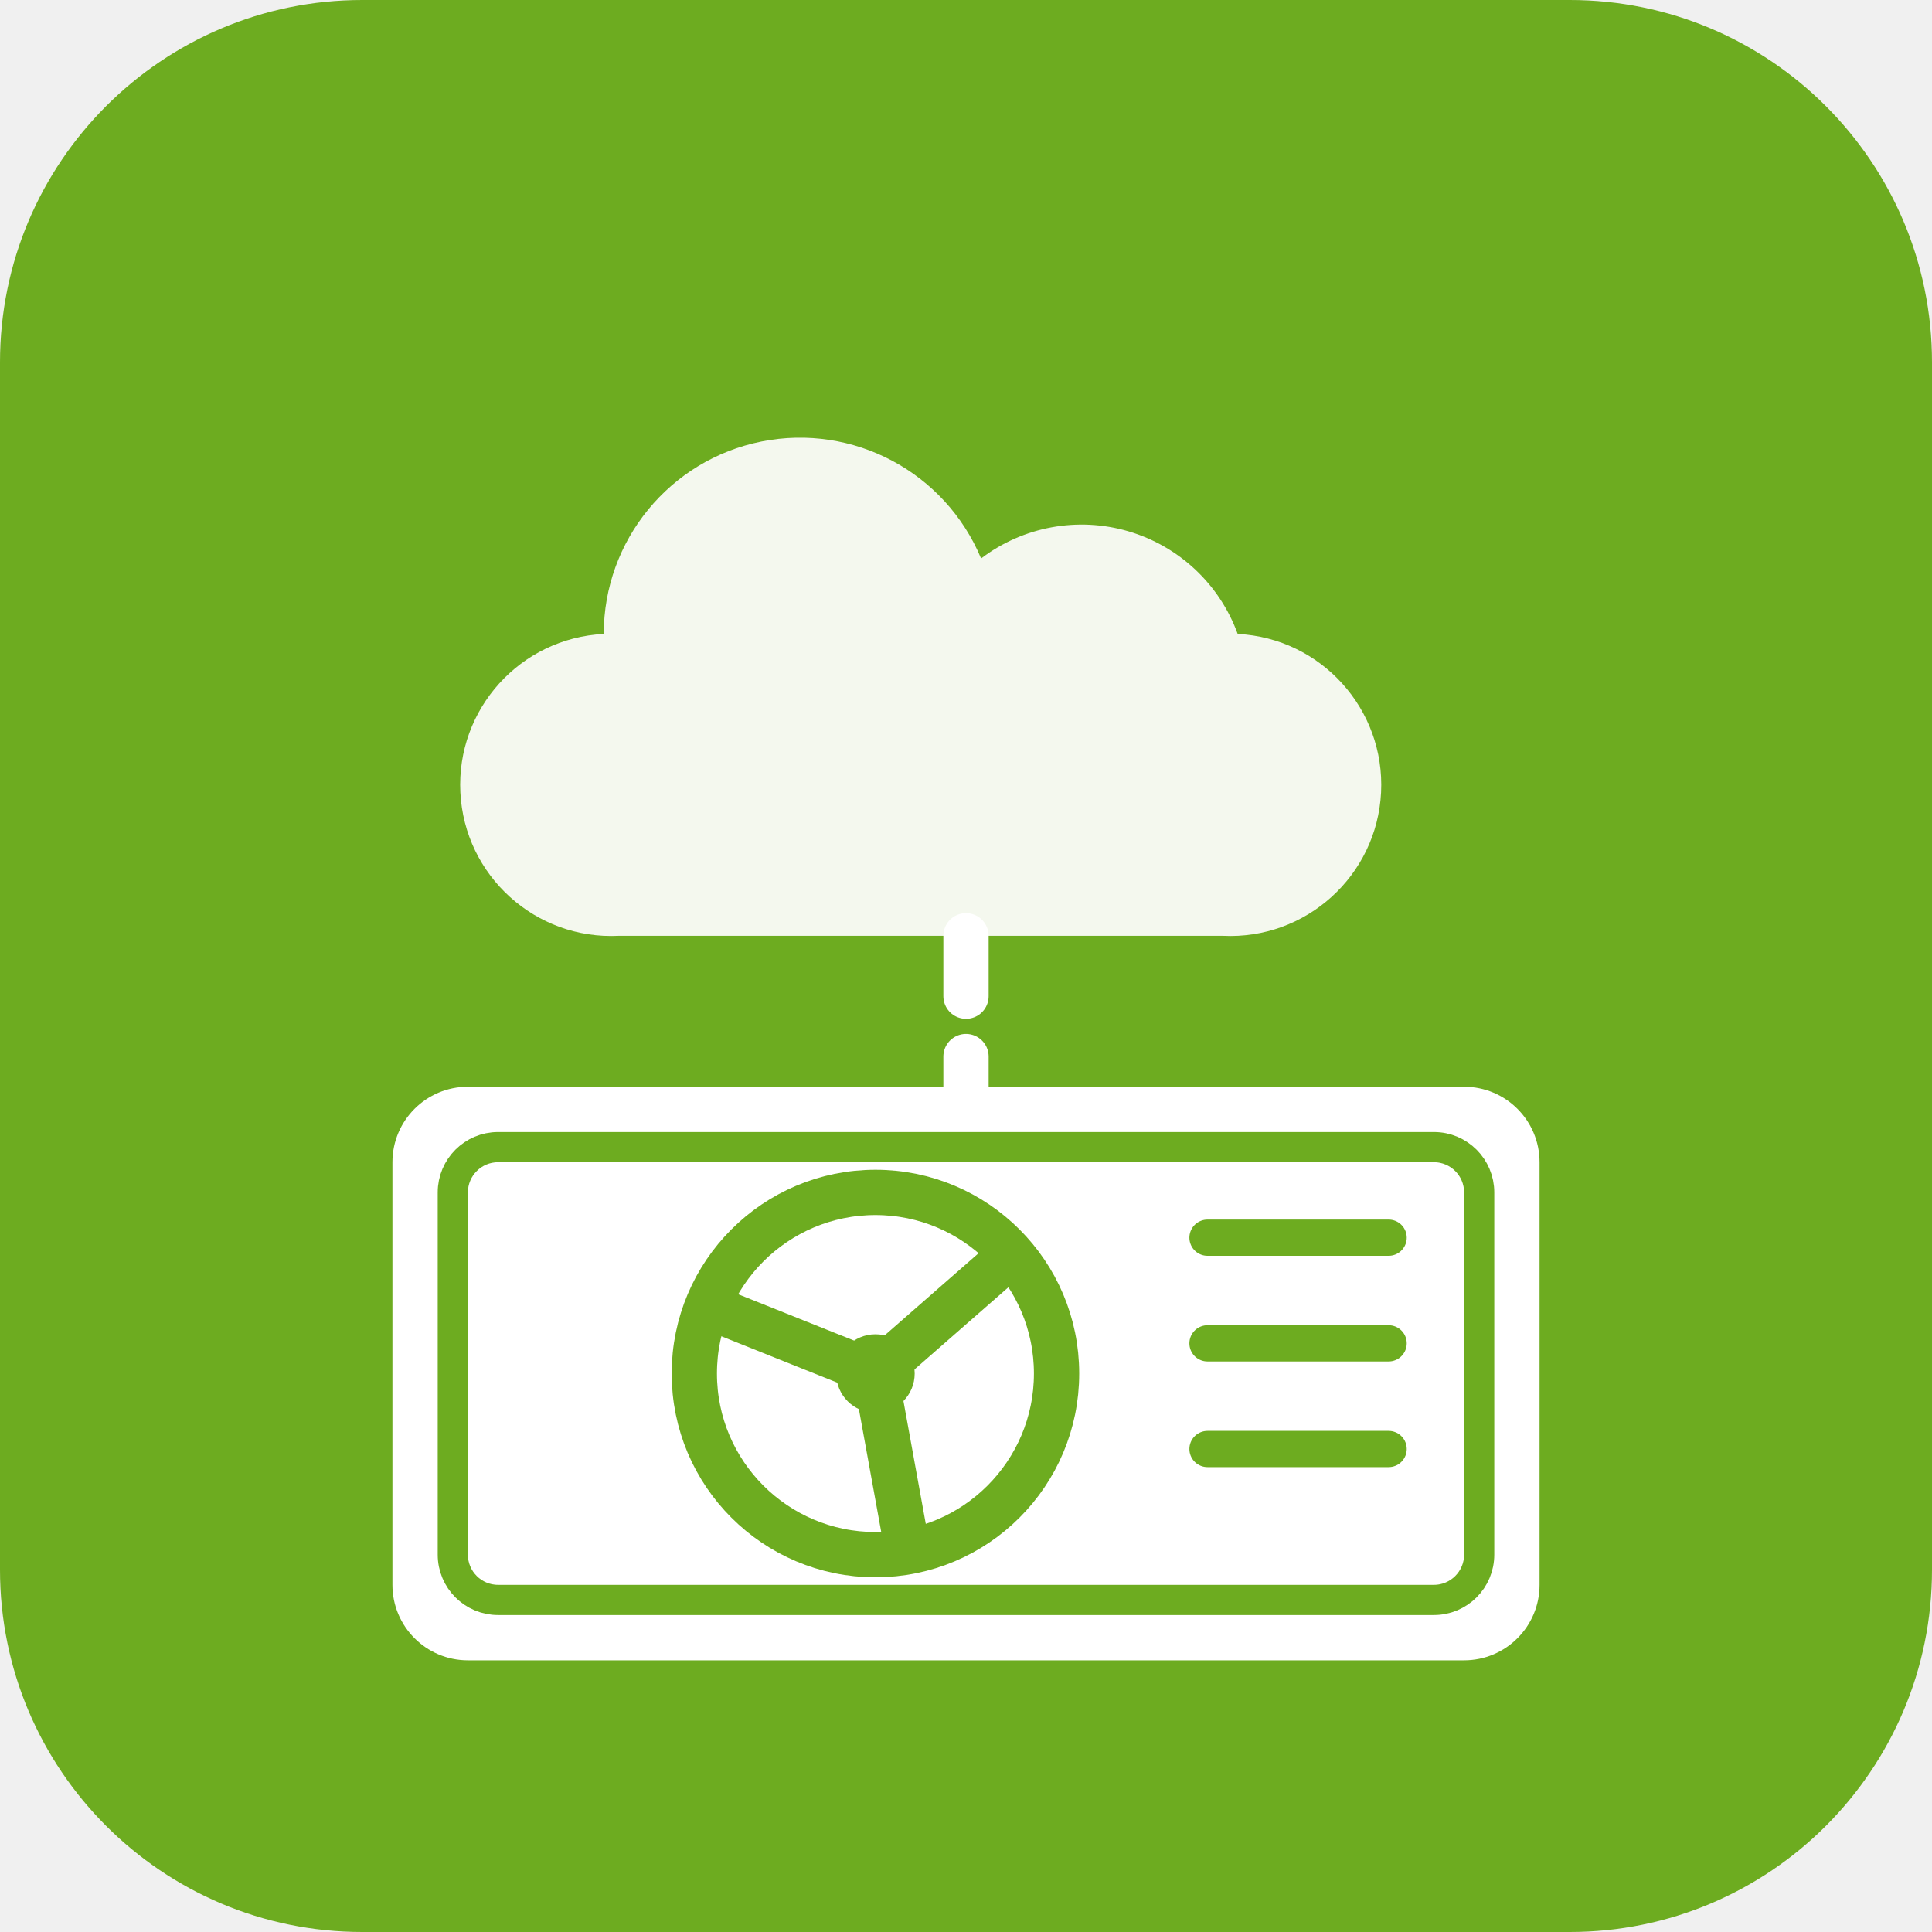
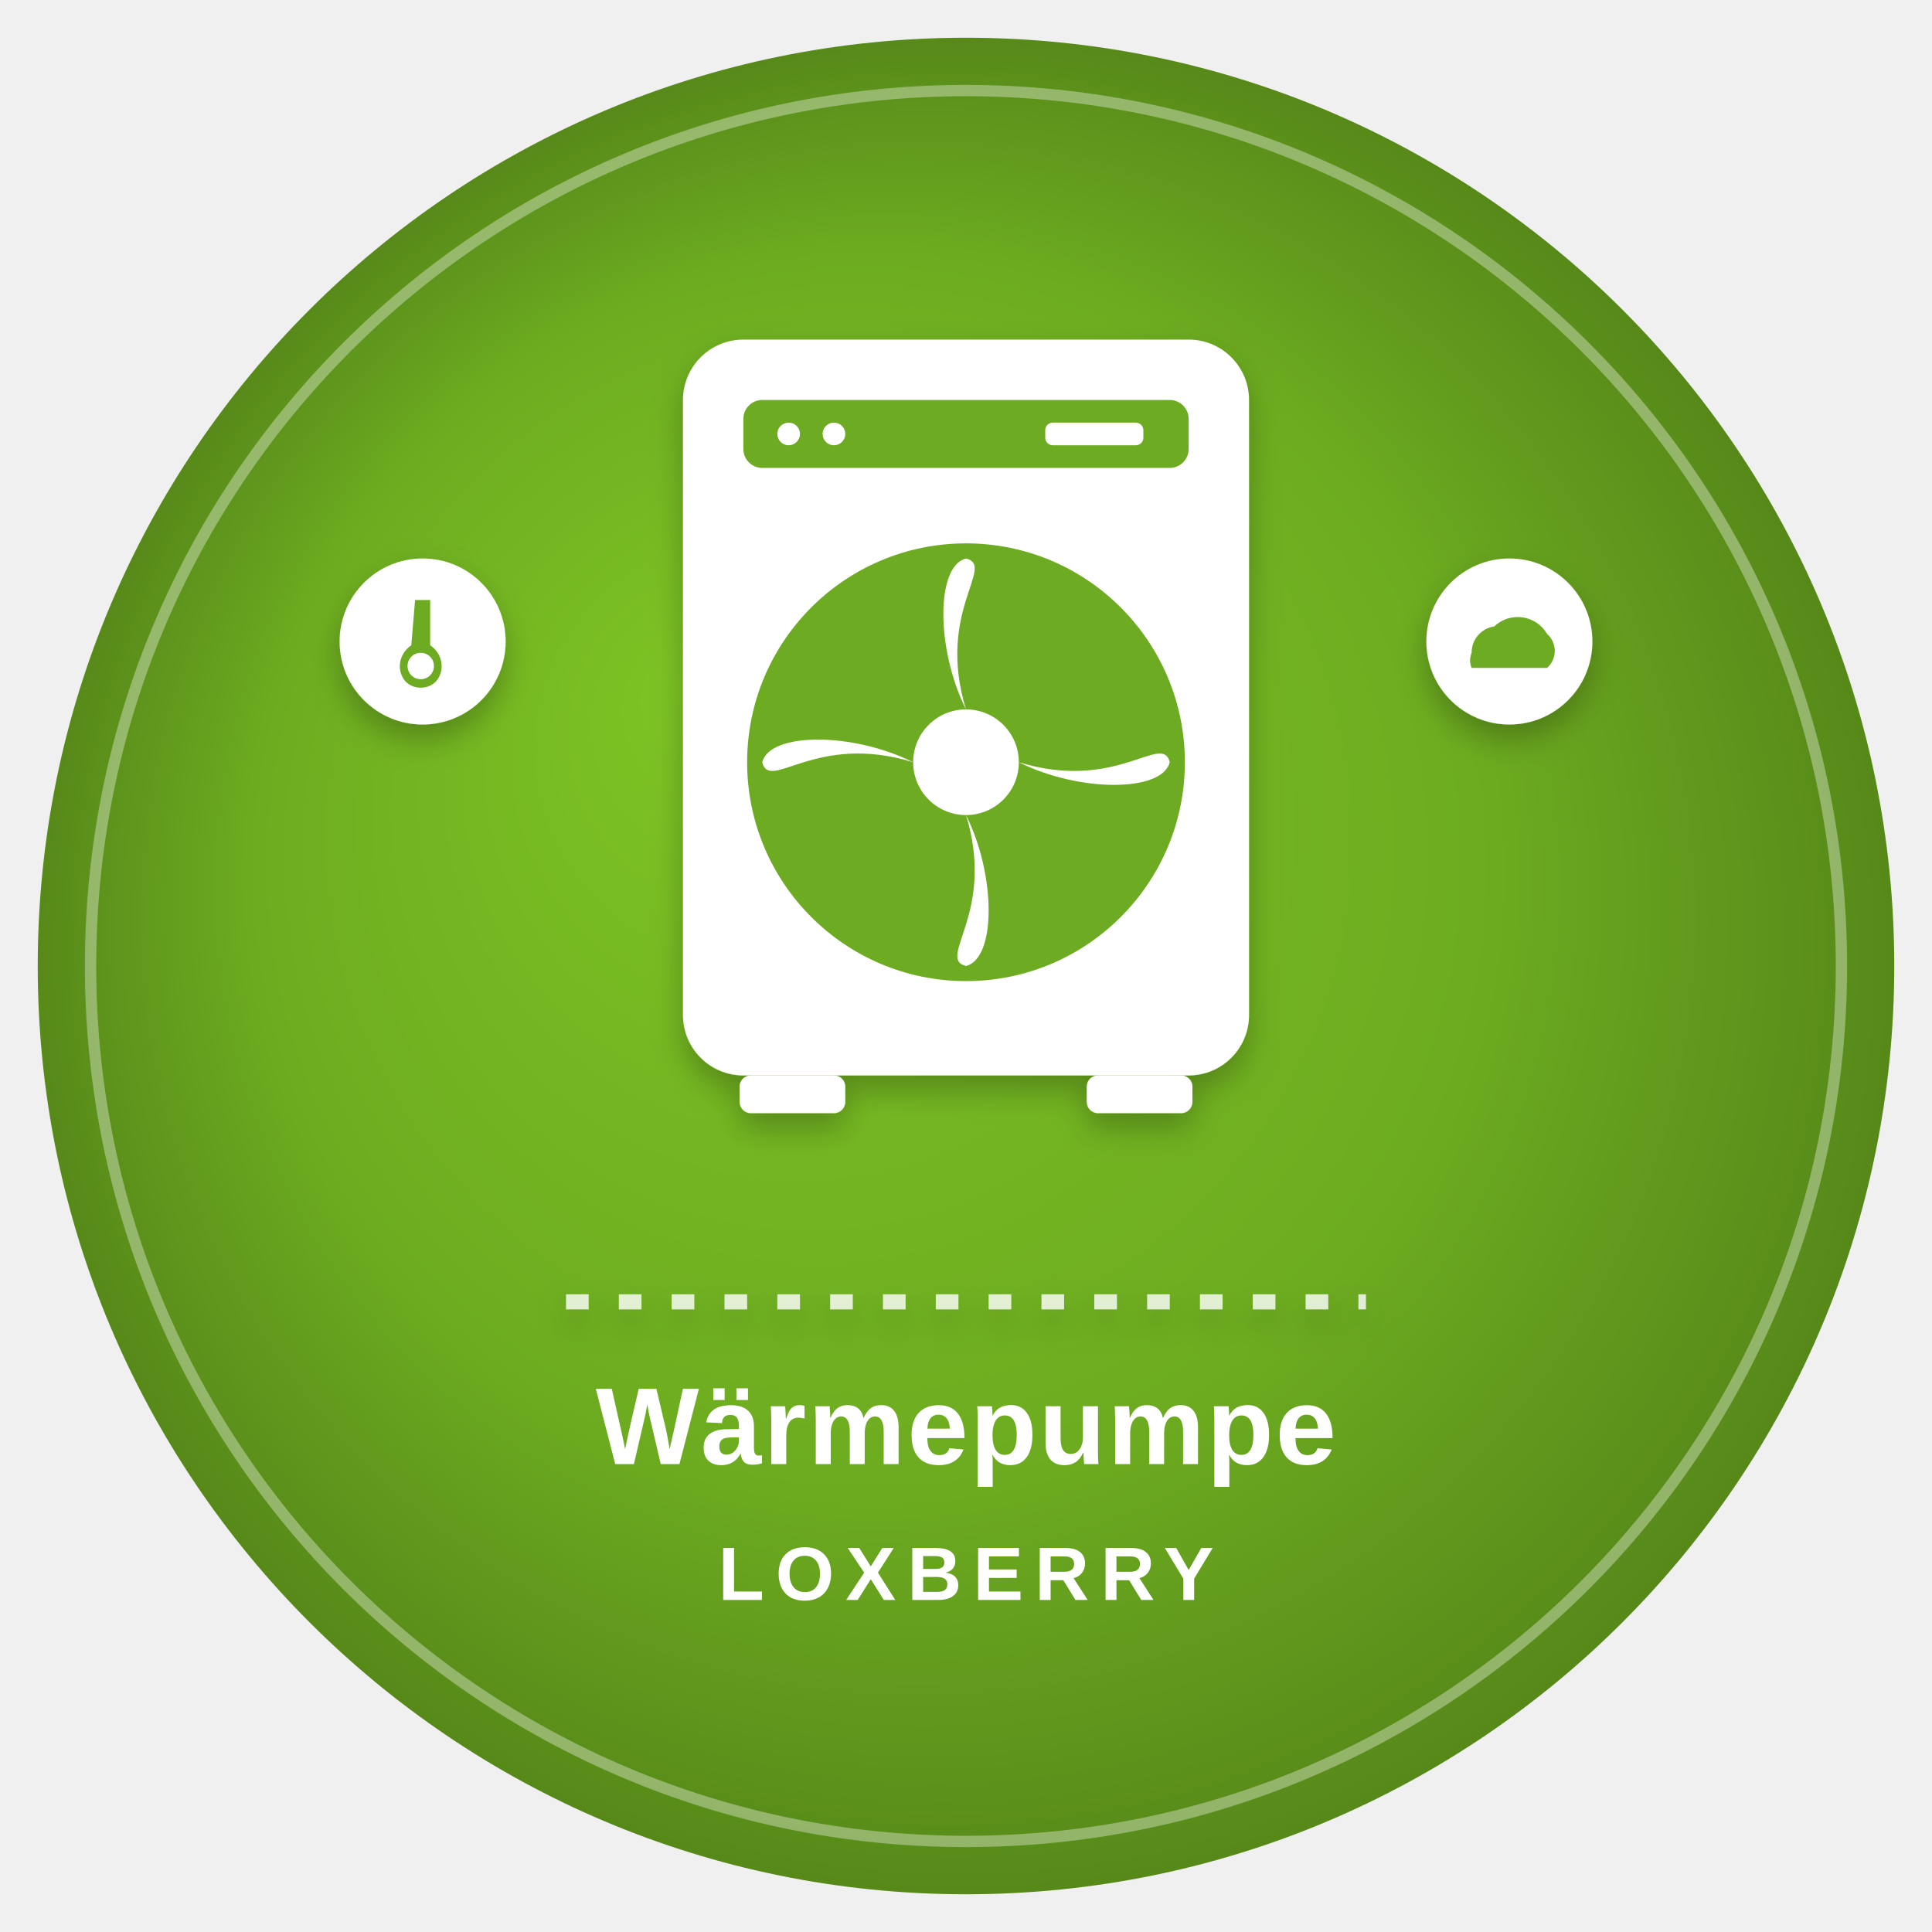
- <svg xmlns="http://www.w3.org/2000/svg" viewBox="0 0 128 128" width="128" height="128">
-   <rect width="128" height="128" rx="24" fill="#6dac20" />
-   <path d="M40 42a13 13 0 0 1 25-5 11 11 0 0 1 17 5 10 10 0 0 1-1 20H41a10 10 0 0 1-1-20z" fill="#ffffff" opacity="0.92" />
-   <rect x="26" y="72" width="76" height="38" rx="5" fill="#ffffff" />
-   <rect x="30" y="76" width="68" height="30" rx="3" fill="none" stroke="#6dac20" stroke-width="2" />
-   <circle cx="58" cy="91" r="12" fill="none" stroke="#6dac20" stroke-width="3" />
-   <g stroke="#6dac20" stroke-width="3" stroke-linecap="round">
-     <path d="M58 91l8-7" />
-     <path d="M58 91l2 11" />
-     <path d="M58 91l-10-4" />
+ <svg xmlns="http://www.w3.org/2000/svg" width="512" height="512" viewBox="0 0 512 512" version="1.1">
+   <defs>
+     <radialGradient id="bg-grad" cx="50%" cy="50%" r="50%" fx="35%" fy="35%">
+       <stop offset="0%" stop-color="#7dc424" />
+       <stop offset="65%" stop-color="#6dac20" />
+       <stop offset="100%" stop-color="#568819" />
+     </radialGradient>
+     <filter id="shadow" x="-10%" y="-10%" width="120%" height="120%">
+       <feDropShadow dx="0" dy="4" stdDeviation="4" flood-color="#000000" flood-opacity="0.25" />
+     </filter>
+   </defs>
+   <circle cx="256" cy="256" r="246" fill="url(#bg-grad)" />
+   <circle cx="256" cy="256" r="232" fill="none" stroke="#ffffff" stroke-opacity="0.35" stroke-width="3" />
+   <g filter="url(#shadow)" fill="#ffffff">
+     <rect x="181" y="90" width="150" height="195" rx="16" fill="#ffffff" />
+     <rect x="197" y="106" width="118" height="18" rx="5" fill="#6dac20" />
+     <circle cx="209" cy="115" r="3" fill="#ffffff" />
+     <circle cx="221" cy="115" r="3" fill="#ffffff" />
+     <rect x="277" y="112" width="26" height="6" rx="2" fill="#ffffff" />
+     <circle cx="256" cy="202" r="58" fill="#6dac20" />
+     <circle cx="256" cy="202" r="14" fill="#ffffff" />
+     <path d="M 256 188 C 248 162 264 150 256 148 C 248 150 248 172 256 188 Z" fill="#ffffff" />
+     <path d="M 256 216 C 264 242 248 254 256 256 C 264 254 264 232 256 216 Z" fill="#ffffff" />
+     <path d="M 242 202 C 216 194 204 210 202 202 C 204 194 226 194 242 202 Z" fill="#ffffff" />
+     <path d="M 270 202 C 296 210 308 194 310 202 C 308 210 286 210 270 202 Z" fill="#ffffff" />
+     <rect x="196" y="285" width="28" height="10" rx="3" fill="#ffffff" />
+     <rect x="288" y="285" width="28" height="10" rx="3" fill="#ffffff" />
+     <g transform="translate(112, 170)">
+       <circle cx="0" cy="0" r="22" fill="#ffffff" />
+       <path d="M -2 -11 L 2 -11 L 2 1 C 5 3 6 7 4 10 C 2 13 -3 13 -5 10 C -7 7 -6 3 -3 1 Z" fill="#6dac20" />
+       <circle cx="-0.5" cy="6.5" r="3.5" fill="#ffffff" />
+     </g>
+     <g transform="translate(400, 170)">
+       <circle cx="0" cy="0" r="22" fill="#ffffff" />
+       <path d="M -10 3 A 7 7 0 0 1 -4 -4 A 9 9 0 0 1 10 -2 A 6 6 0 0 1 10 7 L -10 7 A 5 5 0 0 1 -10 3 Z" fill="#6dac20" />
+     </g>
+     <path d="M 150 345 L 362 345" stroke="#ffffff" stroke-width="4" stroke-dasharray="6 8" opacity="0.8" />
  </g>
-   <circle cx="58" cy="91" r="2.6" fill="#6dac20" />
-   <g stroke="#6dac20" stroke-width="2.4" stroke-linecap="round">
-     <path d="M80 82h12" />
-     <path d="M80 89h12" />
-     <path d="M80 96h12" />
-   </g>
-   <path d="M64 62v10" stroke="#ffffff" stroke-width="3" stroke-linecap="round" stroke-dasharray="4 4" />
+   <text x="256" y="388" text-anchor="middle" fill="#ffffff" font-family="Arial, sans-serif" font-weight="900" font-size="29" letter-spacing="0.5">Wärmepumpe</text>
+   <text x="256" y="424" text-anchor="middle" fill="#ffffff" font-family="Arial, sans-serif" font-weight="bold" font-size="20" letter-spacing="3">LOXBERRY</text>
</svg>
